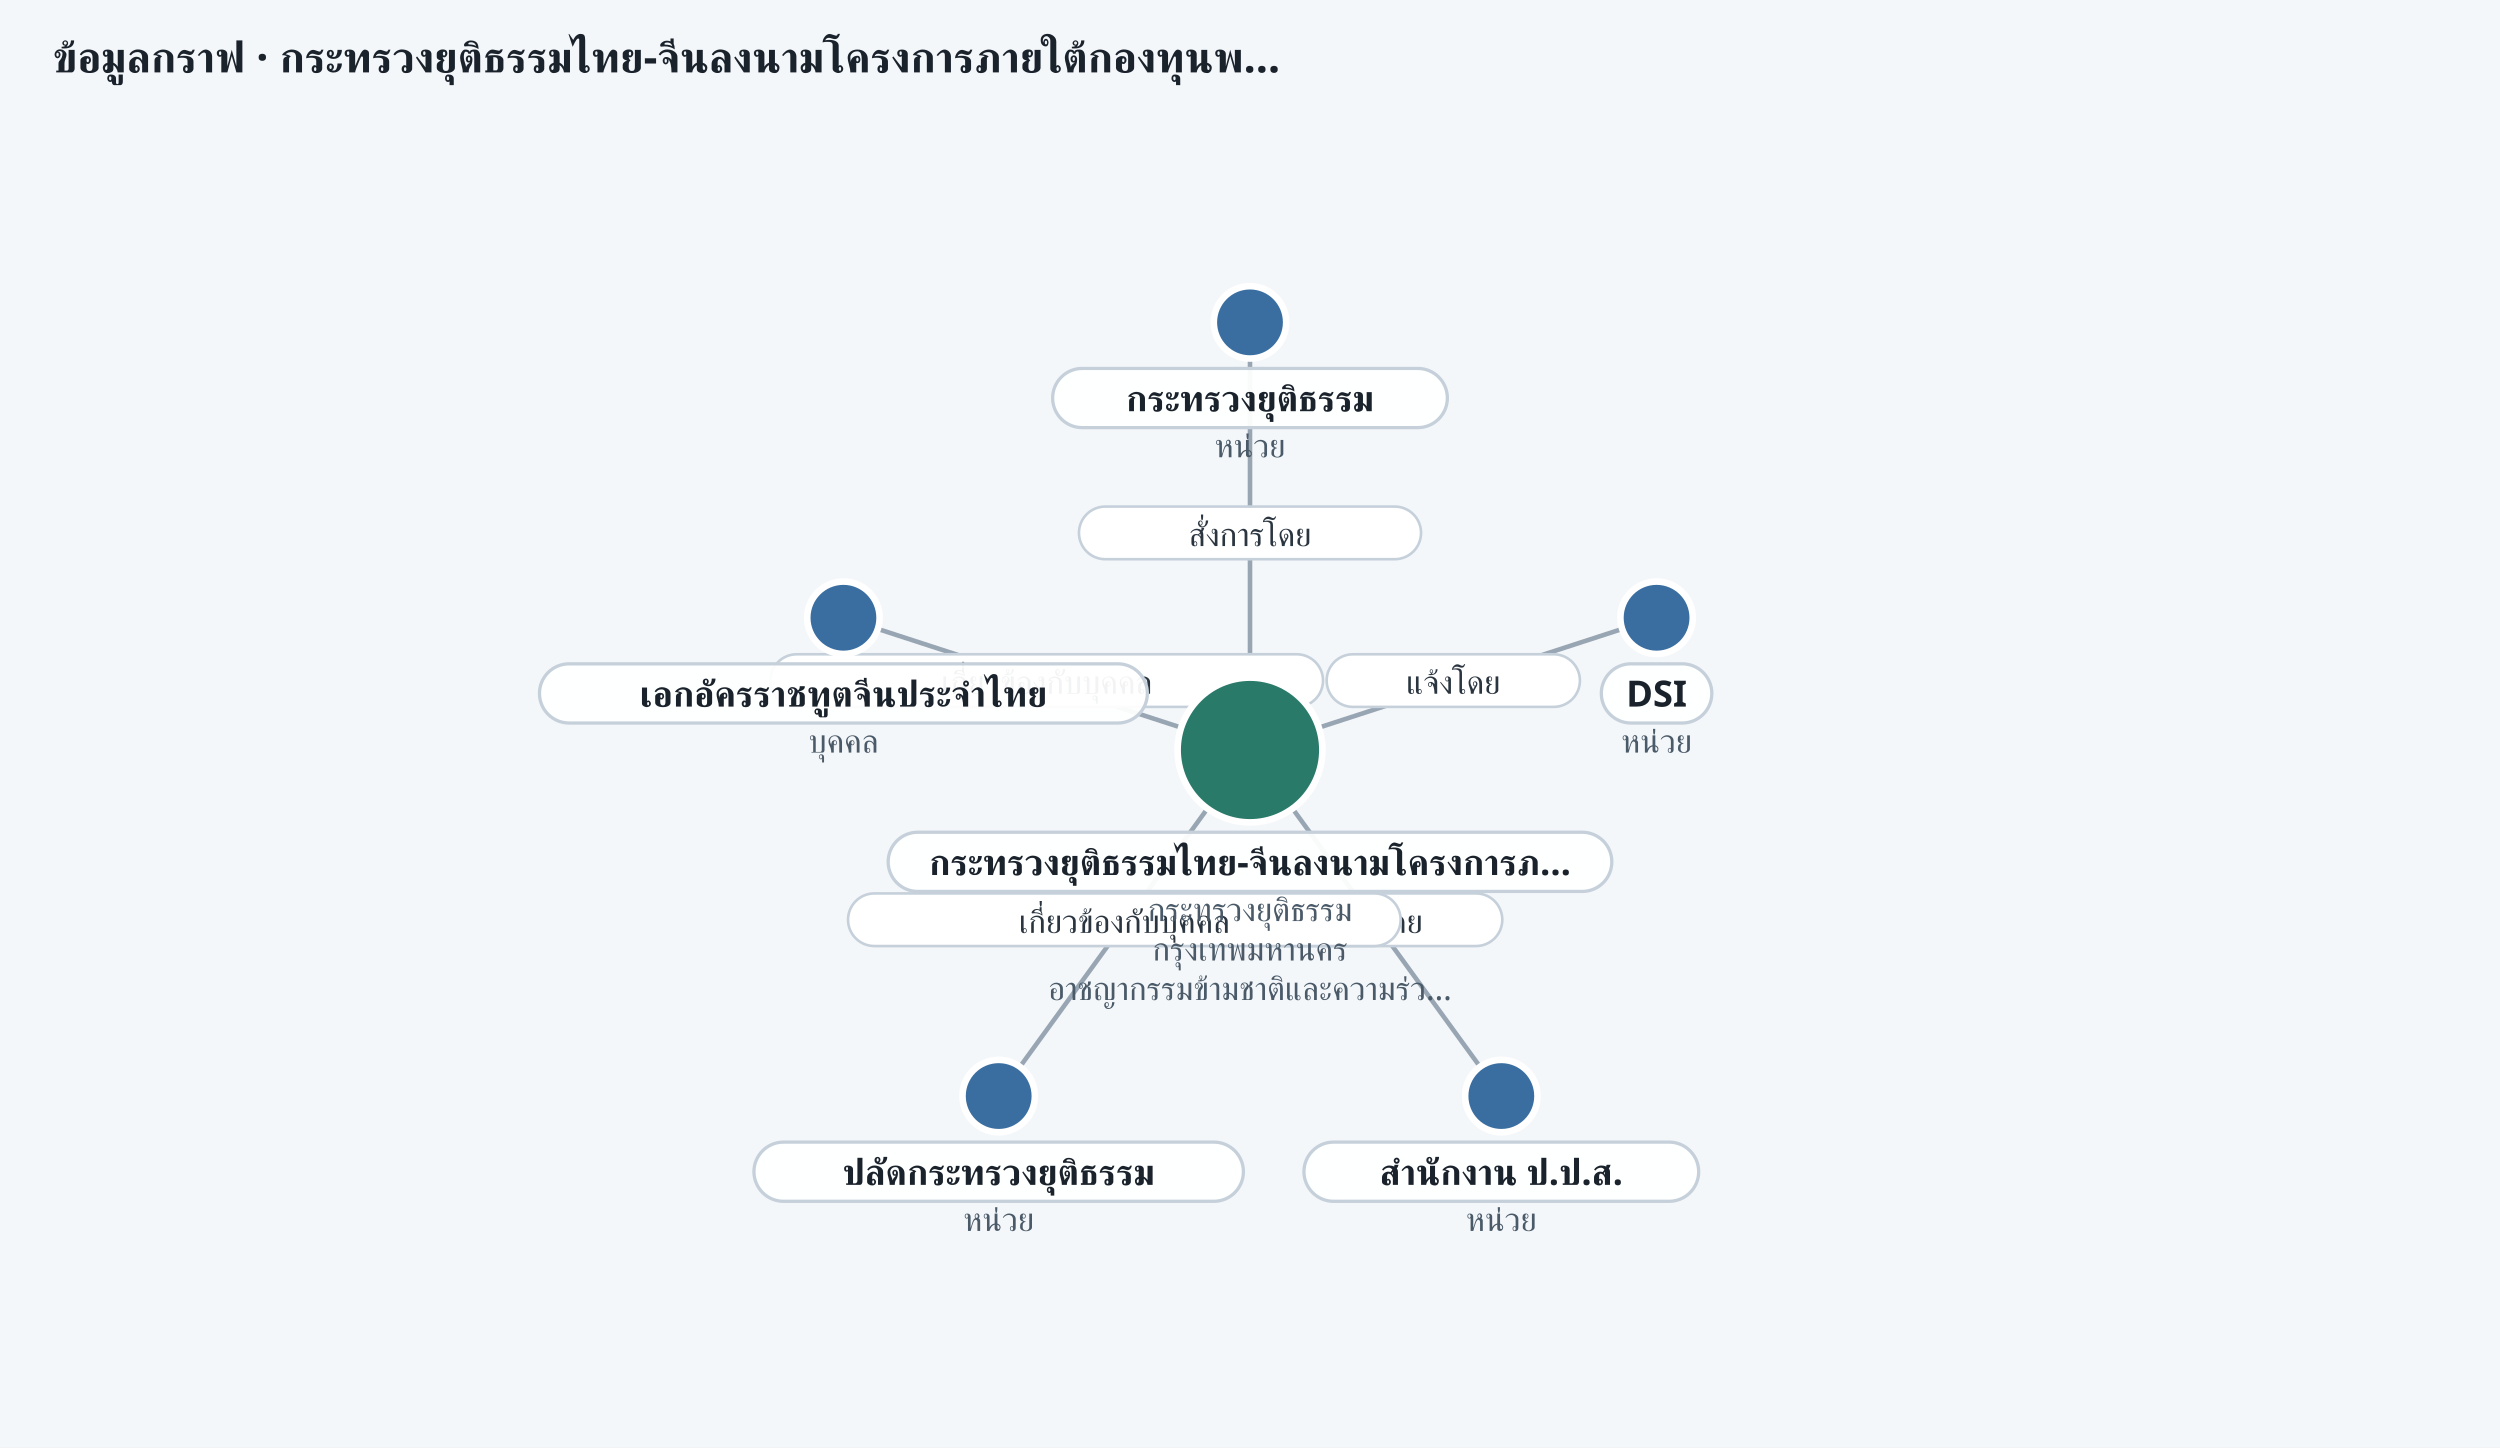
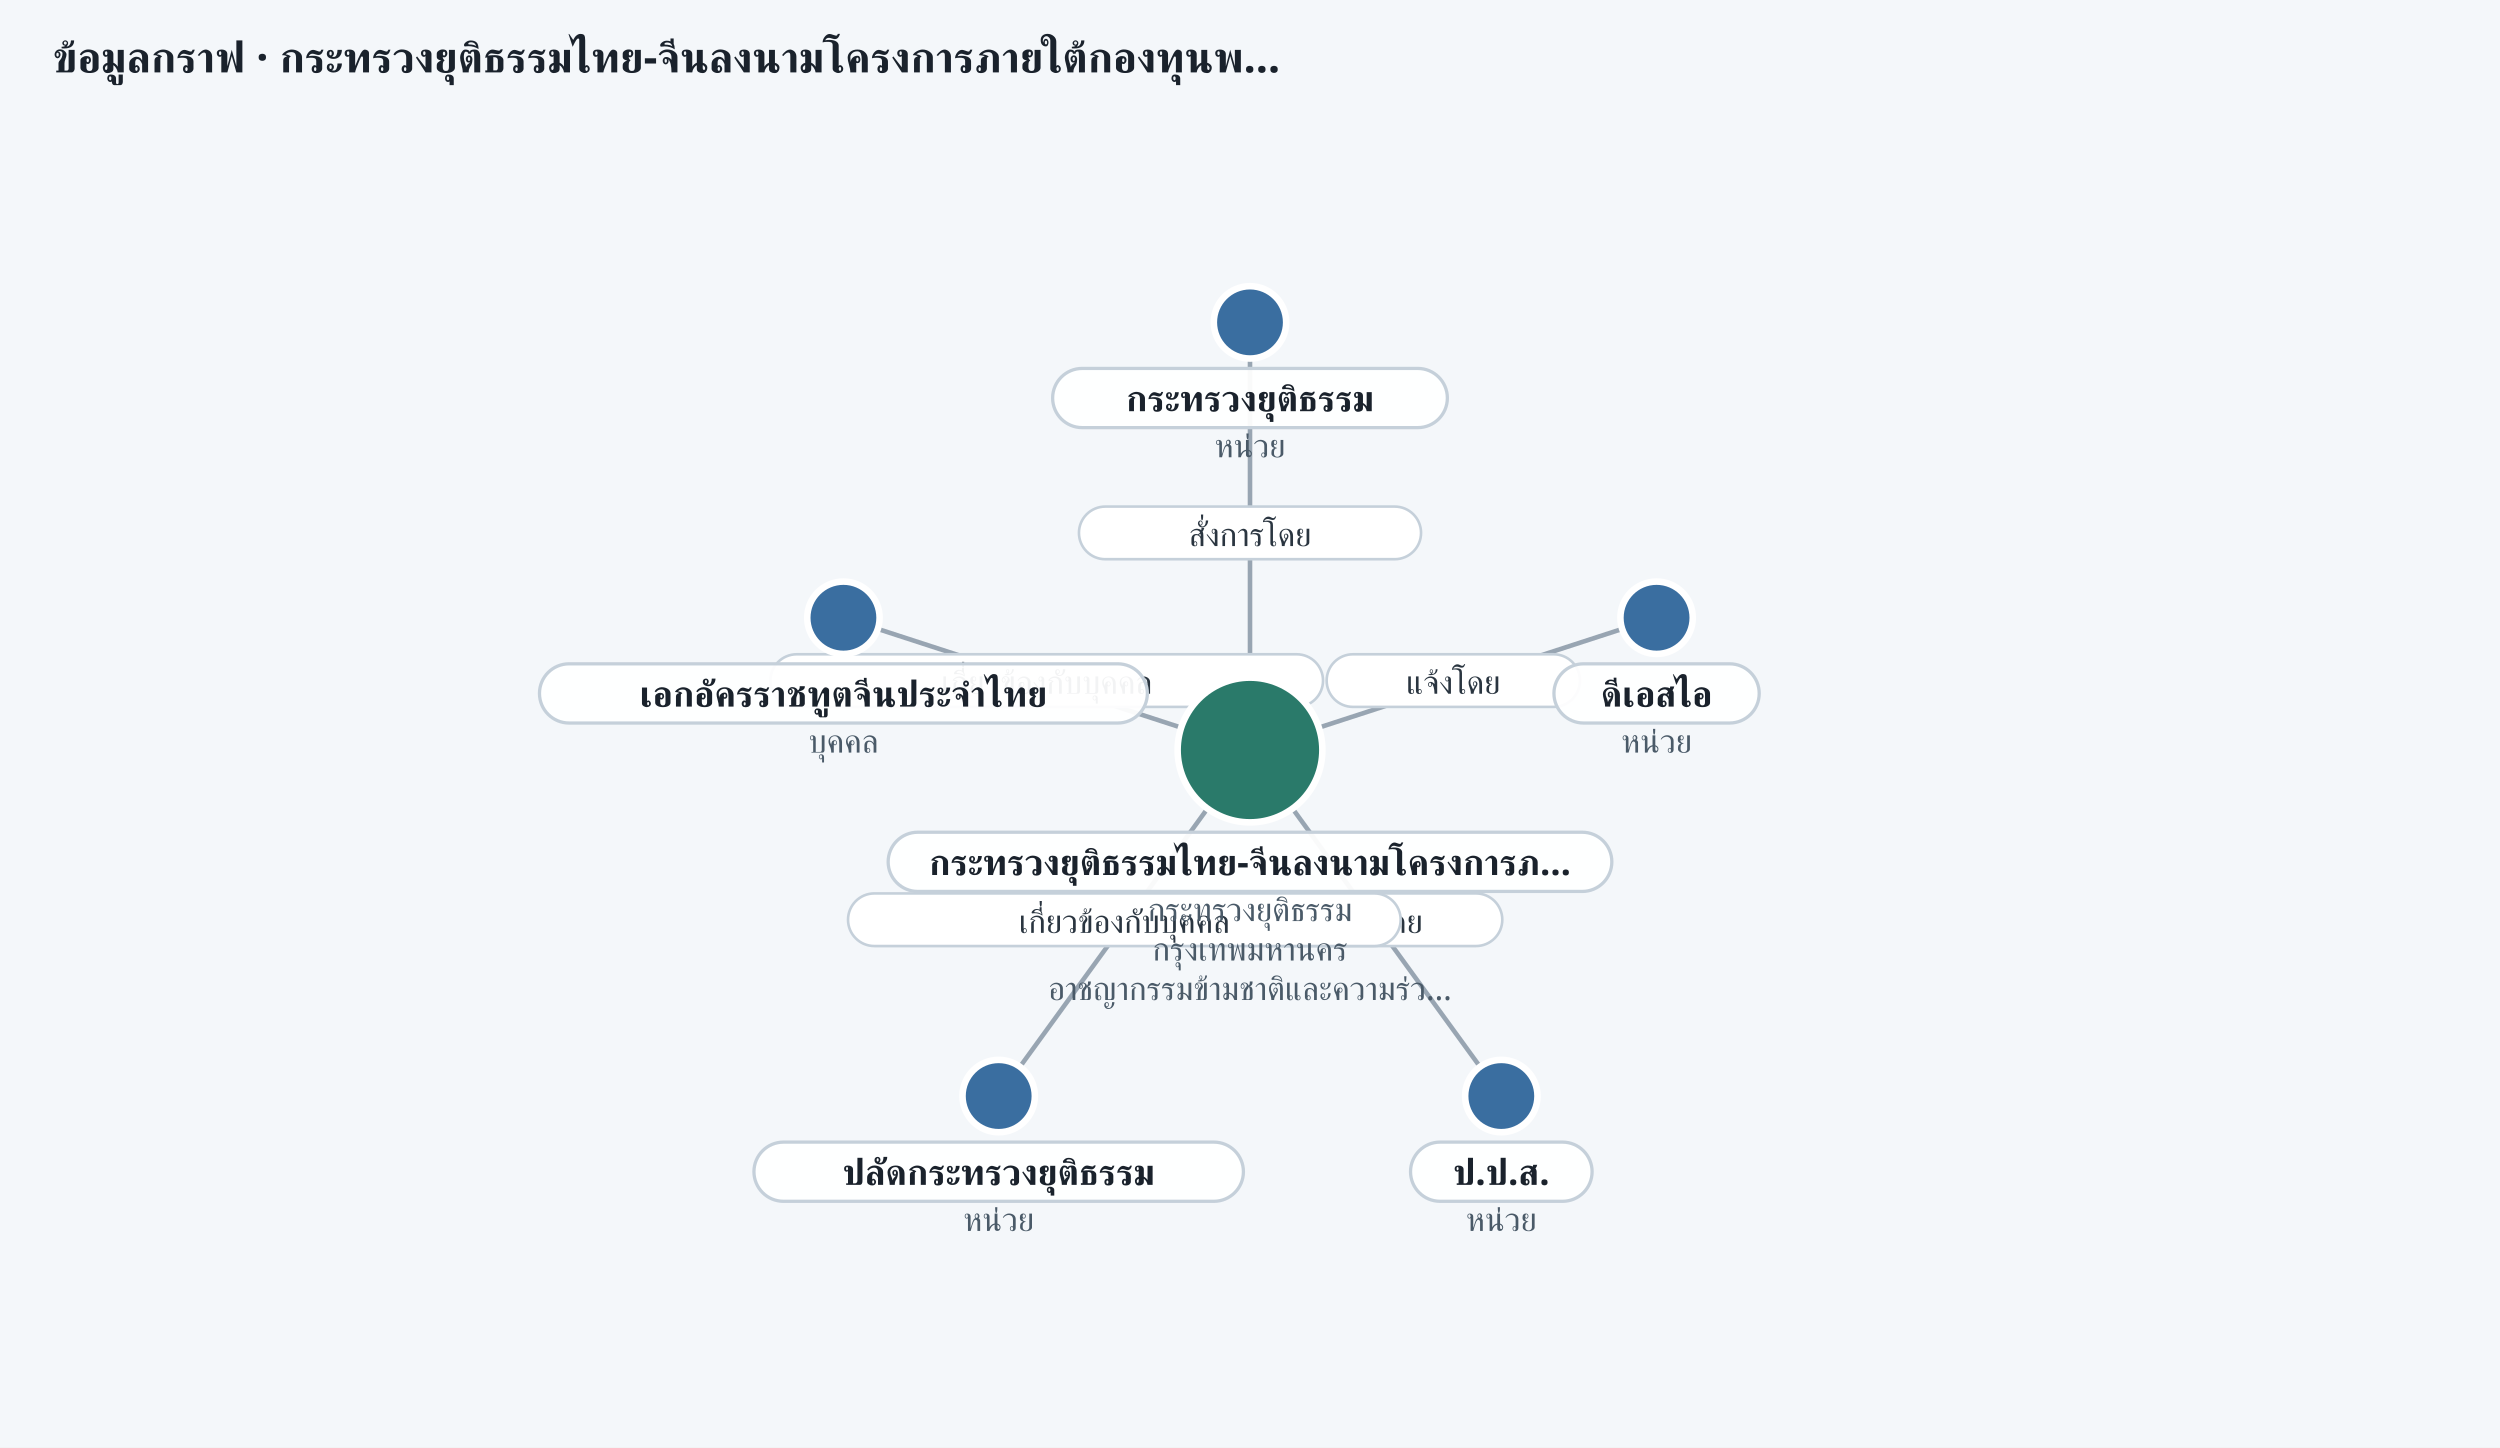
<svg xmlns="http://www.w3.org/2000/svg" width="760" height="440" viewBox="0 0 760 440" role="img" aria-label="ego graph 20261030-transnat-01">
  <rect width="100%" height="100%" fill="#f4f7fa" />
  <text x="16" y="22" font-size="13" font-weight="700" fill="#1a222c" font-family="Sarabun, Anuphan, sans-serif">ข้อมูลกราฟ · กระทรวงยุติธรรมไทย-จีนลงนามโครงการภายใต้กองทุนพ…</text>
  <line x1="380.0" y1="228.0" x2="380.0" y2="98.0" stroke="#7a8a9a" stroke-width="1.4" opacity="0.75" />
  <rect x="328.0" y="154.0" width="104.0" height="16" rx="8" fill="#fff" stroke="#c5d0da" stroke-width="0.8" />
  <text x="380.0" y="166.0" text-anchor="middle" font-size="10" fill="#2a3540" font-family="Sarabun, Anuphan, sans-serif">สั่งการโดย</text>
  <line x1="380.0" y1="228.0" x2="503.6" y2="187.8" stroke="#7a8a9a" stroke-width="1.4" opacity="0.75" />
  <rect x="403.3" y="198.9" width="77.0" height="16" rx="8" fill="#fff" stroke="#c5d0da" stroke-width="0.8" />
  <text x="441.8" y="210.9" text-anchor="middle" font-size="10" fill="#2a3540" font-family="Sarabun, Anuphan, sans-serif">แจ้งโดย</text>
  <line x1="380.0" y1="228.0" x2="456.4" y2="333.2" stroke="#7a8a9a" stroke-width="1.4" opacity="0.75" />
  <rect x="379.7" y="271.6" width="77.0" height="16" rx="8" fill="#fff" stroke="#c5d0da" stroke-width="0.8" />
  <text x="418.2" y="283.6" text-anchor="middle" font-size="10" fill="#2a3540" font-family="Sarabun, Anuphan, sans-serif">แจ้งโดย</text>
  <line x1="380.0" y1="228.0" x2="303.6" y2="333.2" stroke="#7a8a9a" stroke-width="1.4" opacity="0.75" />
  <rect x="257.8" y="271.6" width="168.0" height="16" rx="8" fill="#fff" stroke="#c5d0da" stroke-width="0.8" />
  <text x="341.8" y="283.6" text-anchor="middle" font-size="10" fill="#2a3540" font-family="Sarabun, Anuphan, sans-serif">เกี่ยวข้องกับบุคคล</text>
  <line x1="380.0" y1="228.0" x2="256.4" y2="187.8" stroke="#7a8a9a" stroke-width="1.4" opacity="0.75" />
  <rect x="234.2" y="198.9" width="168.0" height="16" rx="8" fill="#fff" stroke="#c5d0da" stroke-width="0.8" />
  <text x="318.2" y="210.9" text-anchor="middle" font-size="10" fill="#2a3540" font-family="Sarabun, Anuphan, sans-serif">เกี่ยวข้องกับบุคคล</text>
  <circle cx="380.0" cy="228.0" r="22" fill="#2a7a6a" stroke="#fff" stroke-width="2" />
  <rect x="270.0" y="253.0" width="220.0" height="18" rx="9" fill="rgba(255,255,255,0.94)" stroke="#c5d0da" />
  <text x="380.0" y="266.0" text-anchor="middle" font-size="11" font-weight="600" fill="#1a222c" font-family="Sarabun, Anuphan, sans-serif">กระทรวงยุติธรรมไทย-จีนลงนามโครงการภ…</text>
  <text x="380.0" y="280.0" text-anchor="middle" font-size="10" fill="#4a5a68" font-family="Sarabun, Anuphan, sans-serif">กระทรวงยุติธรรม</text>
  <text x="380.0" y="292.0" text-anchor="middle" font-size="10" fill="#4a5a68" font-family="Sarabun, Anuphan, sans-serif">กรุงเทพมหานคร</text>
  <text x="380.0" y="304.0" text-anchor="middle" font-size="10" fill="#4a5a68" font-family="Sarabun, Anuphan, sans-serif">อาชญากรรมข้ามชาติและความร่ว…</text>
  <circle cx="380.0" cy="98.0" r="11" fill="#3a6ea0" stroke="#fff" stroke-width="2" />
  <rect x="320.0" y="112.0" width="120.0" height="18" rx="9" fill="rgba(255,255,255,0.94)" stroke="#c5d0da" />
  <text x="380.0" y="125.0" text-anchor="middle" font-size="11" font-weight="600" fill="#1a222c" font-family="Sarabun, Anuphan, sans-serif">กระทรวงยุติธรรม</text>
  <text x="380.0" y="139.0" text-anchor="middle" font-size="10" fill="#4a5a68" font-family="Sarabun, Anuphan, sans-serif">หน่วย</text>
  <circle cx="503.6" cy="187.8" r="11" fill="#3a6ea0" stroke="#fff" stroke-width="2" />
-   <rect x="486.8" y="201.8" width="33.6" height="18" rx="9" fill="rgba(255,255,255,0.94)" stroke="#c5d0da" />
-   <text x="503.6" y="214.8" text-anchor="middle" font-size="11" font-weight="600" fill="#1a222c" font-family="Sarabun, Anuphan, sans-serif">DSI</text>
+   <rect x="472.4" y="201.8" width="62.4" height="18" rx="9" fill="rgba(255,255,255,0.94)" stroke="#c5d0da" />
+   <text x="503.6" y="214.8" text-anchor="middle" font-size="11" font-weight="600" fill="#1a222c" font-family="Sarabun, Anuphan, sans-serif">ดีเอสไอ</text>
  <text x="503.6" y="228.8" text-anchor="middle" font-size="10" fill="#4a5a68" font-family="Sarabun, Anuphan, sans-serif">หน่วย</text>
  <circle cx="456.4" cy="333.2" r="11" fill="#3a6ea0" stroke="#fff" stroke-width="2" />
-   <rect x="396.4" y="347.2" width="120.0" height="18" rx="9" fill="rgba(255,255,255,0.94)" stroke="#c5d0da" />
-   <text x="456.4" y="360.2" text-anchor="middle" font-size="11" font-weight="600" fill="#1a222c" font-family="Sarabun, Anuphan, sans-serif">สำนักงาน ป.ป.ส.</text>
+   <rect x="428.8" y="347.2" width="55.2" height="18" rx="9" fill="rgba(255,255,255,0.94)" stroke="#c5d0da" />
+   <text x="456.4" y="360.2" text-anchor="middle" font-size="11" font-weight="600" fill="#1a222c" font-family="Sarabun, Anuphan, sans-serif">ป.ป.ส.</text>
  <text x="456.4" y="374.2" text-anchor="middle" font-size="10" fill="#4a5a68" font-family="Sarabun, Anuphan, sans-serif">หน่วย</text>
  <circle cx="303.6" cy="333.2" r="11" fill="#3a6ea0" stroke="#fff" stroke-width="2" />
  <rect x="229.2" y="347.2" width="148.8" height="18" rx="9" fill="rgba(255,255,255,0.94)" stroke="#c5d0da" />
  <text x="303.6" y="360.2" text-anchor="middle" font-size="11" font-weight="600" fill="#1a222c" font-family="Sarabun, Anuphan, sans-serif">ปลัดกระทรวงยุติธรรม</text>
  <text x="303.6" y="374.2" text-anchor="middle" font-size="10" fill="#4a5a68" font-family="Sarabun, Anuphan, sans-serif">หน่วย</text>
  <circle cx="256.4" cy="187.8" r="11" fill="#3a6ea0" stroke="#fff" stroke-width="2" />
  <rect x="164.0" y="201.8" width="184.8" height="18" rx="9" fill="rgba(255,255,255,0.94)" stroke="#c5d0da" />
  <text x="256.4" y="214.8" text-anchor="middle" font-size="11" font-weight="600" fill="#1a222c" font-family="Sarabun, Anuphan, sans-serif">เอกอัครราชทูตจีนประจำไทย</text>
  <text x="256.4" y="228.8" text-anchor="middle" font-size="10" fill="#4a5a68" font-family="Sarabun, Anuphan, sans-serif">บุคคล</text>
</svg>
